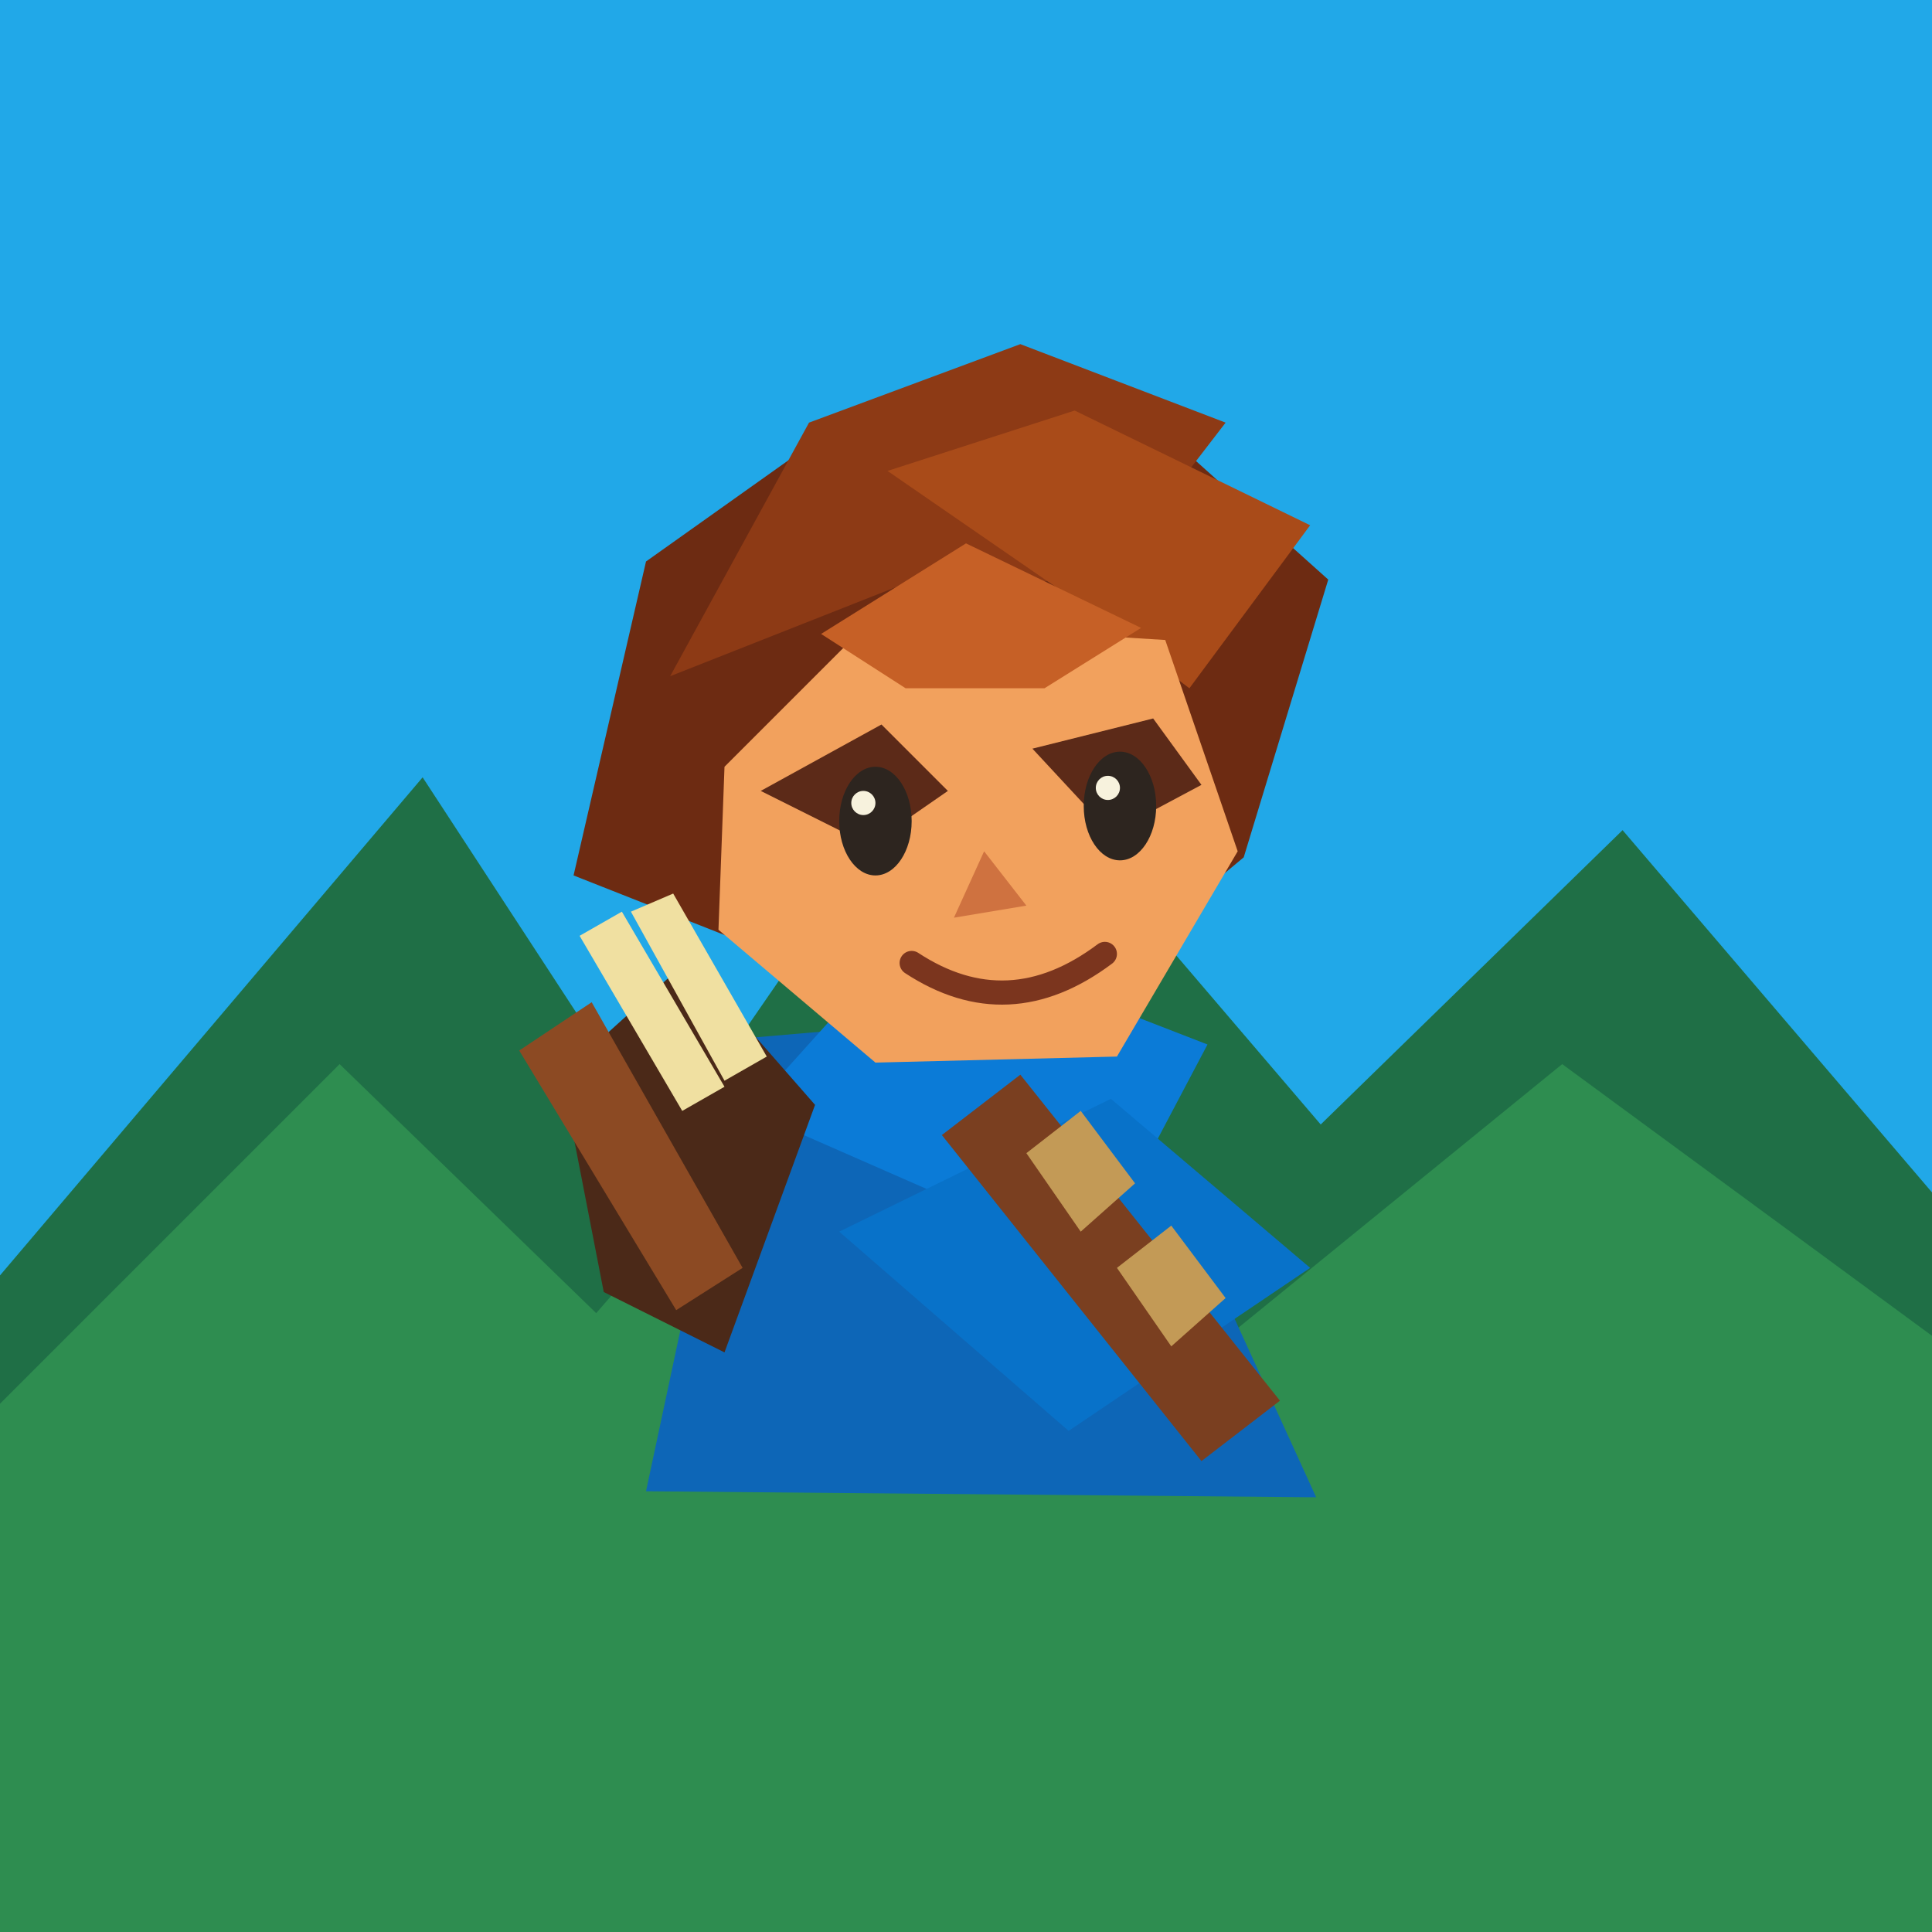
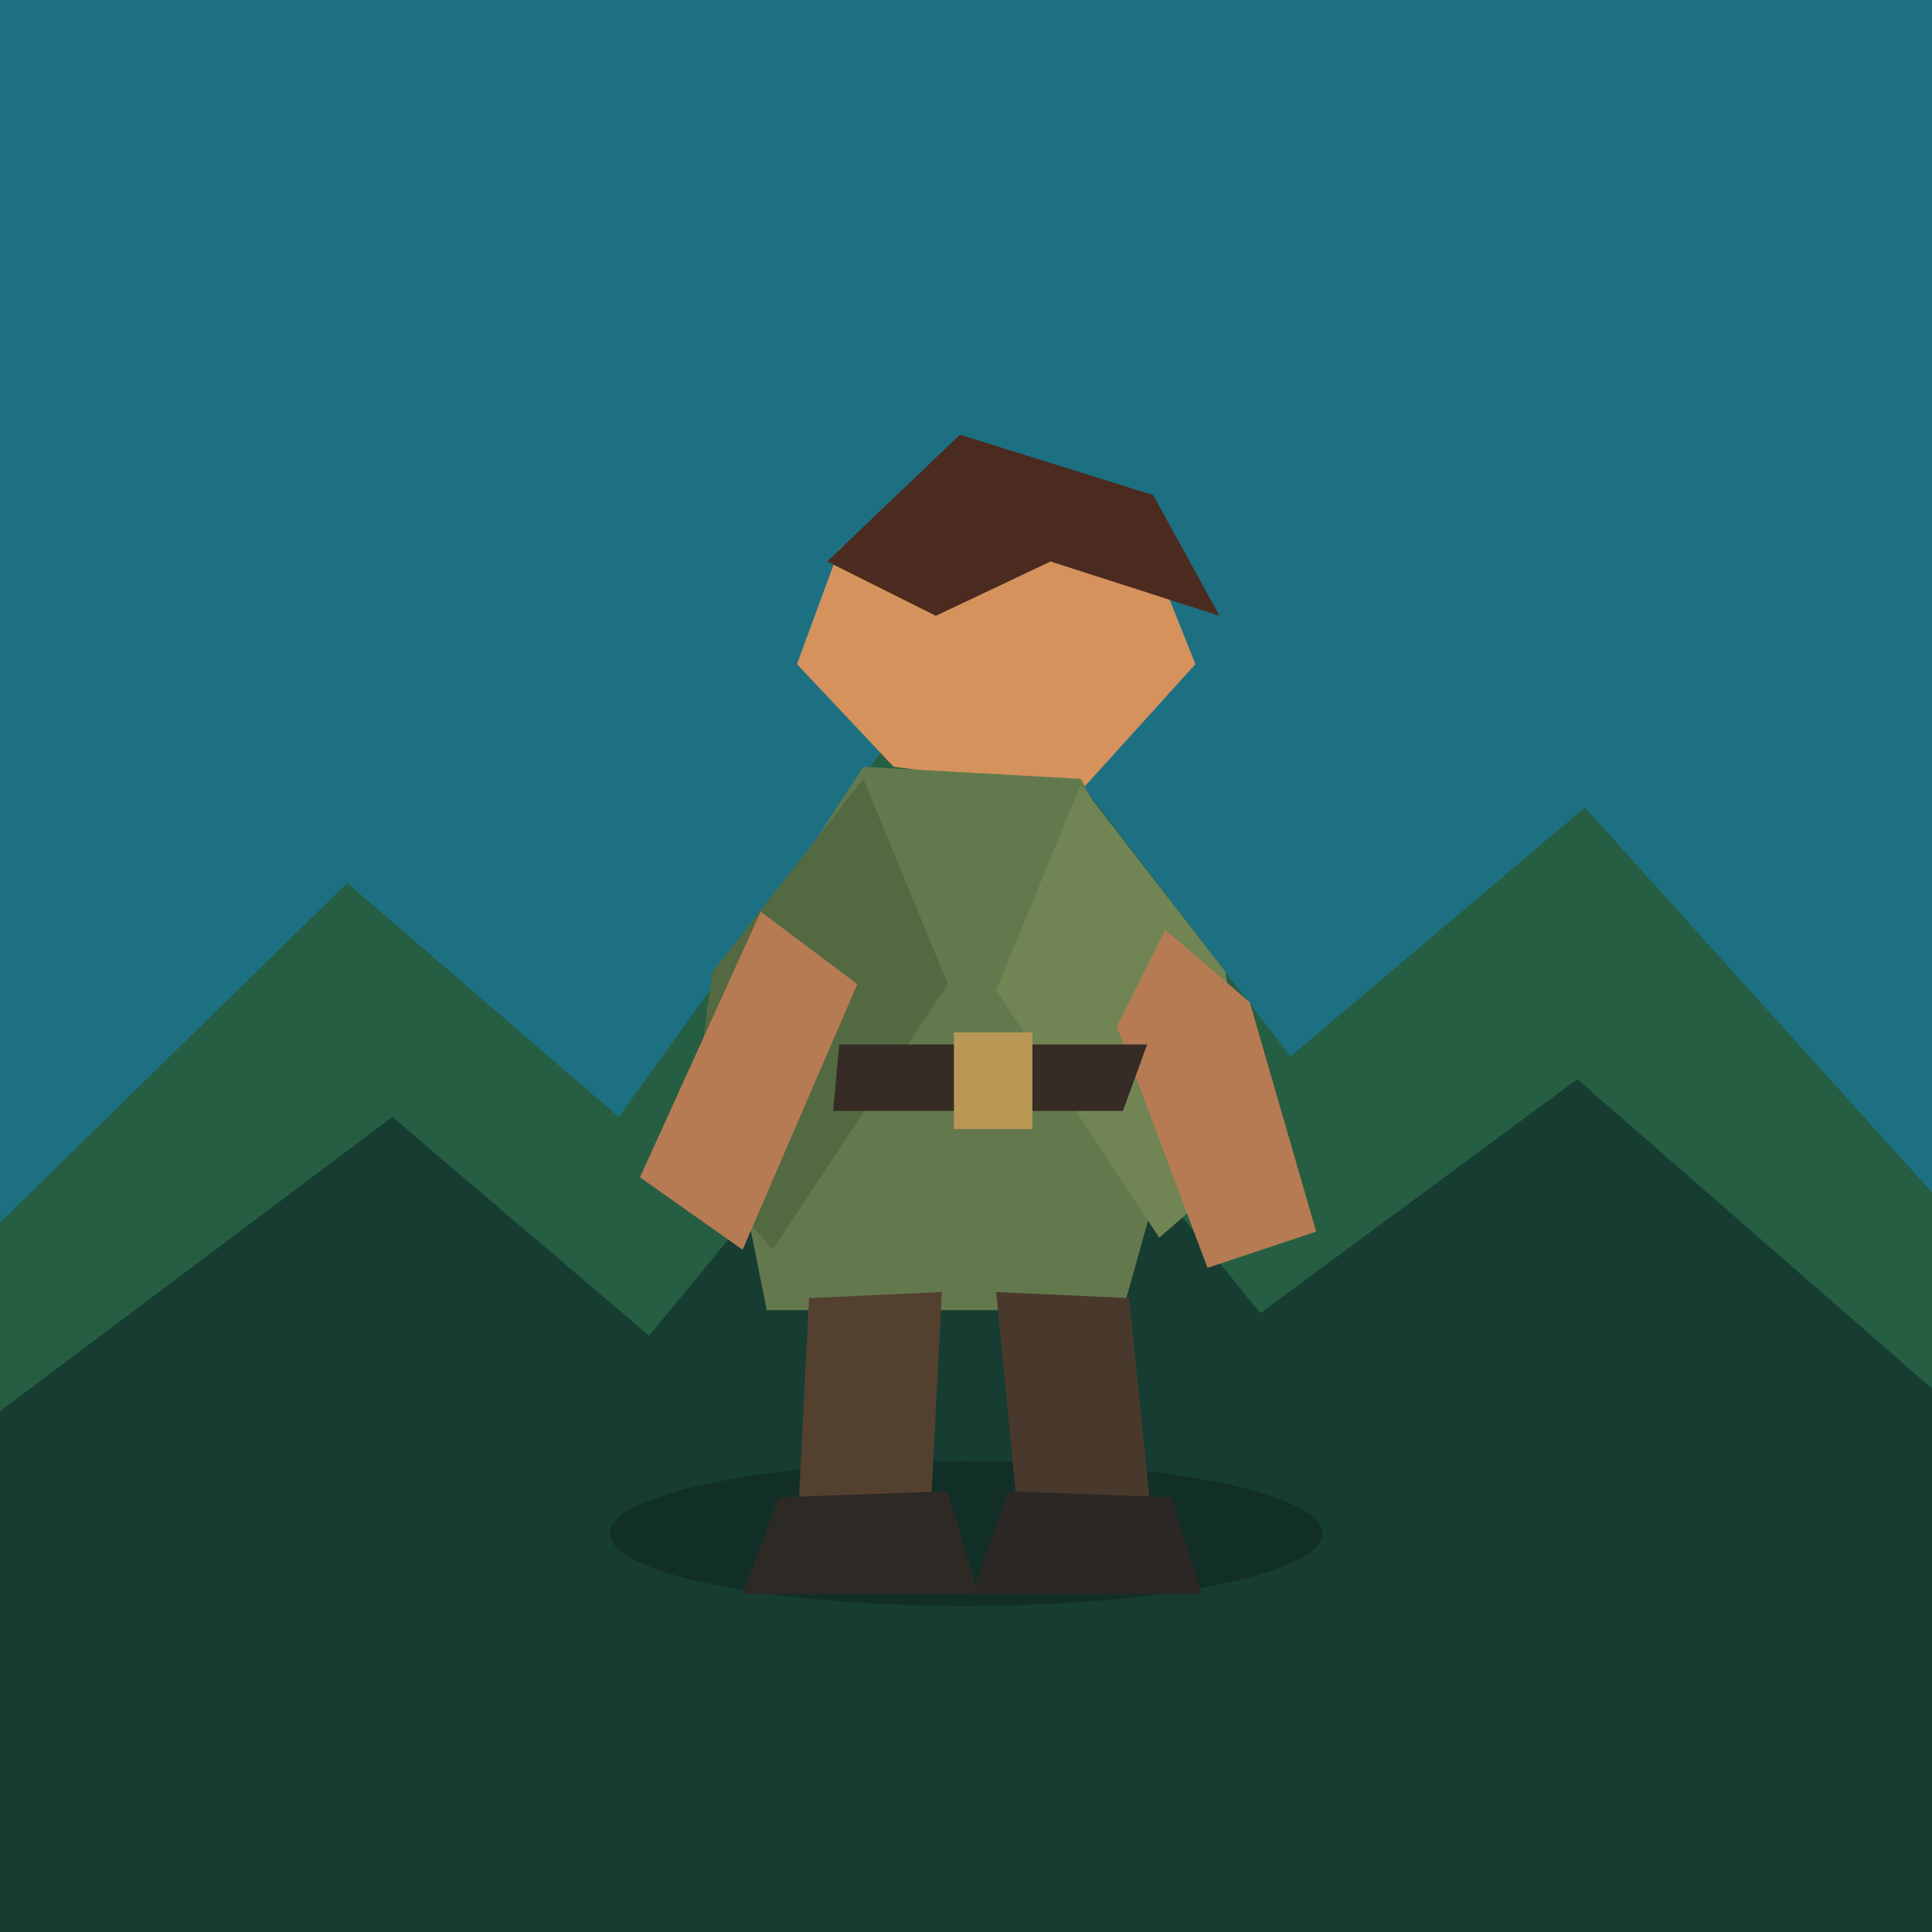
- <svg xmlns="http://www.w3.org/2000/svg" viewBox="0 0 512 512" data-icon-art="ranger-v1-maskable">
-   <rect width="512" height="512" fill="#21a8e8" />
-   <polygon points="0,338 112,206 176,304 256,188 350,298 430,220 512,316 512,512 0,512" fill="#1f6f46" />
-   <polygon points="0,372 90,282 158,348 238,256 328,352 414,282 512,354 512,512 0,512" fill="#2e8d50" />
+ <svg xmlns="http://www.w3.org/2000/svg" viewBox="0 0 512 512" data-icon-art="hero-m-runtime-derived-v1-maskable">
+   <rect width="512" height="512" fill="#1d7082" />
+   <path d="M0 324 92 234l72 62 92-128 86 112 78-66 92 102v196H0Z" fill="#255e43" />
+   <path d="M0 374 104 296l68 58 84-102 78 96 84-62 94 82v144H0Z" fill="#173d32" />
  <g transform="translate(51.2 51.2) scale(.8)">
-     <polygon points="150,430 182,280 298,270 372,432" fill="#0d66b7" />
-     <polygon points="184,304 238,244 336,282 298,354" fill="#0b7bd7" />
-     <polygon points="214,344 304,300 370,356 290,410" fill="#0872c9" />
-     <polygon points="126,226 150,122 226,68 318,76 376,128 348,220 300,260 202,256" fill="#6d2b12" />
-     <polygon points="158,160 204,76 274,50 342,76 302,128 234,130" fill="#8d3a15" />
-     <polygon points="230,92 292,72 370,110 330,164 288,132" fill="#a94b19" />
-     <polygon points="176,190 224,142 322,148 346,218 306,286 226,288 174,244" fill="#f2a15d" />
-     <polygon points="208,146 256,116 314,144 282,164 236,164" fill="#c66026" />
-     <polygon points="188,198 228,176 250,198 224,216" fill="#5c2a18" />
-     <polygon points="278,184 318,174 334,196 304,212" fill="#5c2a18" />
-     <ellipse cx="226" cy="208" rx="12" ry="18" fill="#2d251f" />
-     <ellipse cx="307" cy="203" rx="12" ry="18" fill="#2d251f" />
-     <circle cx="222" cy="202" r="4" fill="#f7f2dd" />
-     <circle cx="303" cy="197" r="4" fill="#f7f2dd" />
-     <polygon points="262,218 276,236 252,240" fill="#cf7240" />
-     <path d="M238 255 Q270 276 302 252" fill="none" stroke="#7b351e" stroke-width="8" stroke-linecap="round" />
-     <polygon points="122,292 164,254 206,302 176,384 136,364" fill="#4b2918" />
-     <polygon points="108,284 132,268 182,356 160,370" fill="#8c4a23" />
-     <polygon points="128,246 142,238 176,296 162,304" fill="#f0e0a1" />
-     <polygon points="145,238 159,232 190,286 176,294" fill="#f0e0a1" />
-     <polygon points="248,312 274,292 360,400 334,420" fill="#7a3f20" />
-     <polygon points="276,318 294,304 312,328 294,344" fill="#c39a56" />
-     <polygon points="306,356 324,342 342,366 324,382" fill="#c39a56" />
+     <ellipse cx="256" cy="444" rx="118" ry="24" fill="#102a22" opacity=".72" />
+     <path d="m214 118 44-34 54 22 20 50-38 42-62-8-32-34Z" fill="#d6925d" />
+     <path d="m210 122 44-42 64 20 22 40-56-18-38 18Z" fill="#4b2b20" />
+     <path d="m222 190 72 4 42 76-28 100H190l-20-100Z" fill="#63794d" />
+     <path d="m222 194 28 68-58 88-28-32 8-60Z" fill="#536942" />
+     <path d="m294 196 48 62 8 62-30 26-54-82Z" fill="#708553" />
+     <path d="m204 366 44-2-4 78-44 4Z" fill="#54402f" />
+     <path d="m266 364 44 2 8 78-44 2Z" fill="#49392c" />
+     <path d="m194 432 56-2 10 34-78 0Z" fill="#2d2925" />
+     <path d="m270 430 54 2 10 32h-76Z" fill="#2b2724" />
+     <path d="m188 238 32 24-38 88-34-24Z" fill="#b67b53" />
+     <path d="m322 244 28 24 22 76-36 12-30-80Z" fill="#b67b53" />
+     <path d="m214 282 102 0-8 22-96 0Z" fill="#362b25" />
+     <path d="m252 278 26 0 0 32-26 0Z" fill="#b99855" />
  </g>
</svg>
